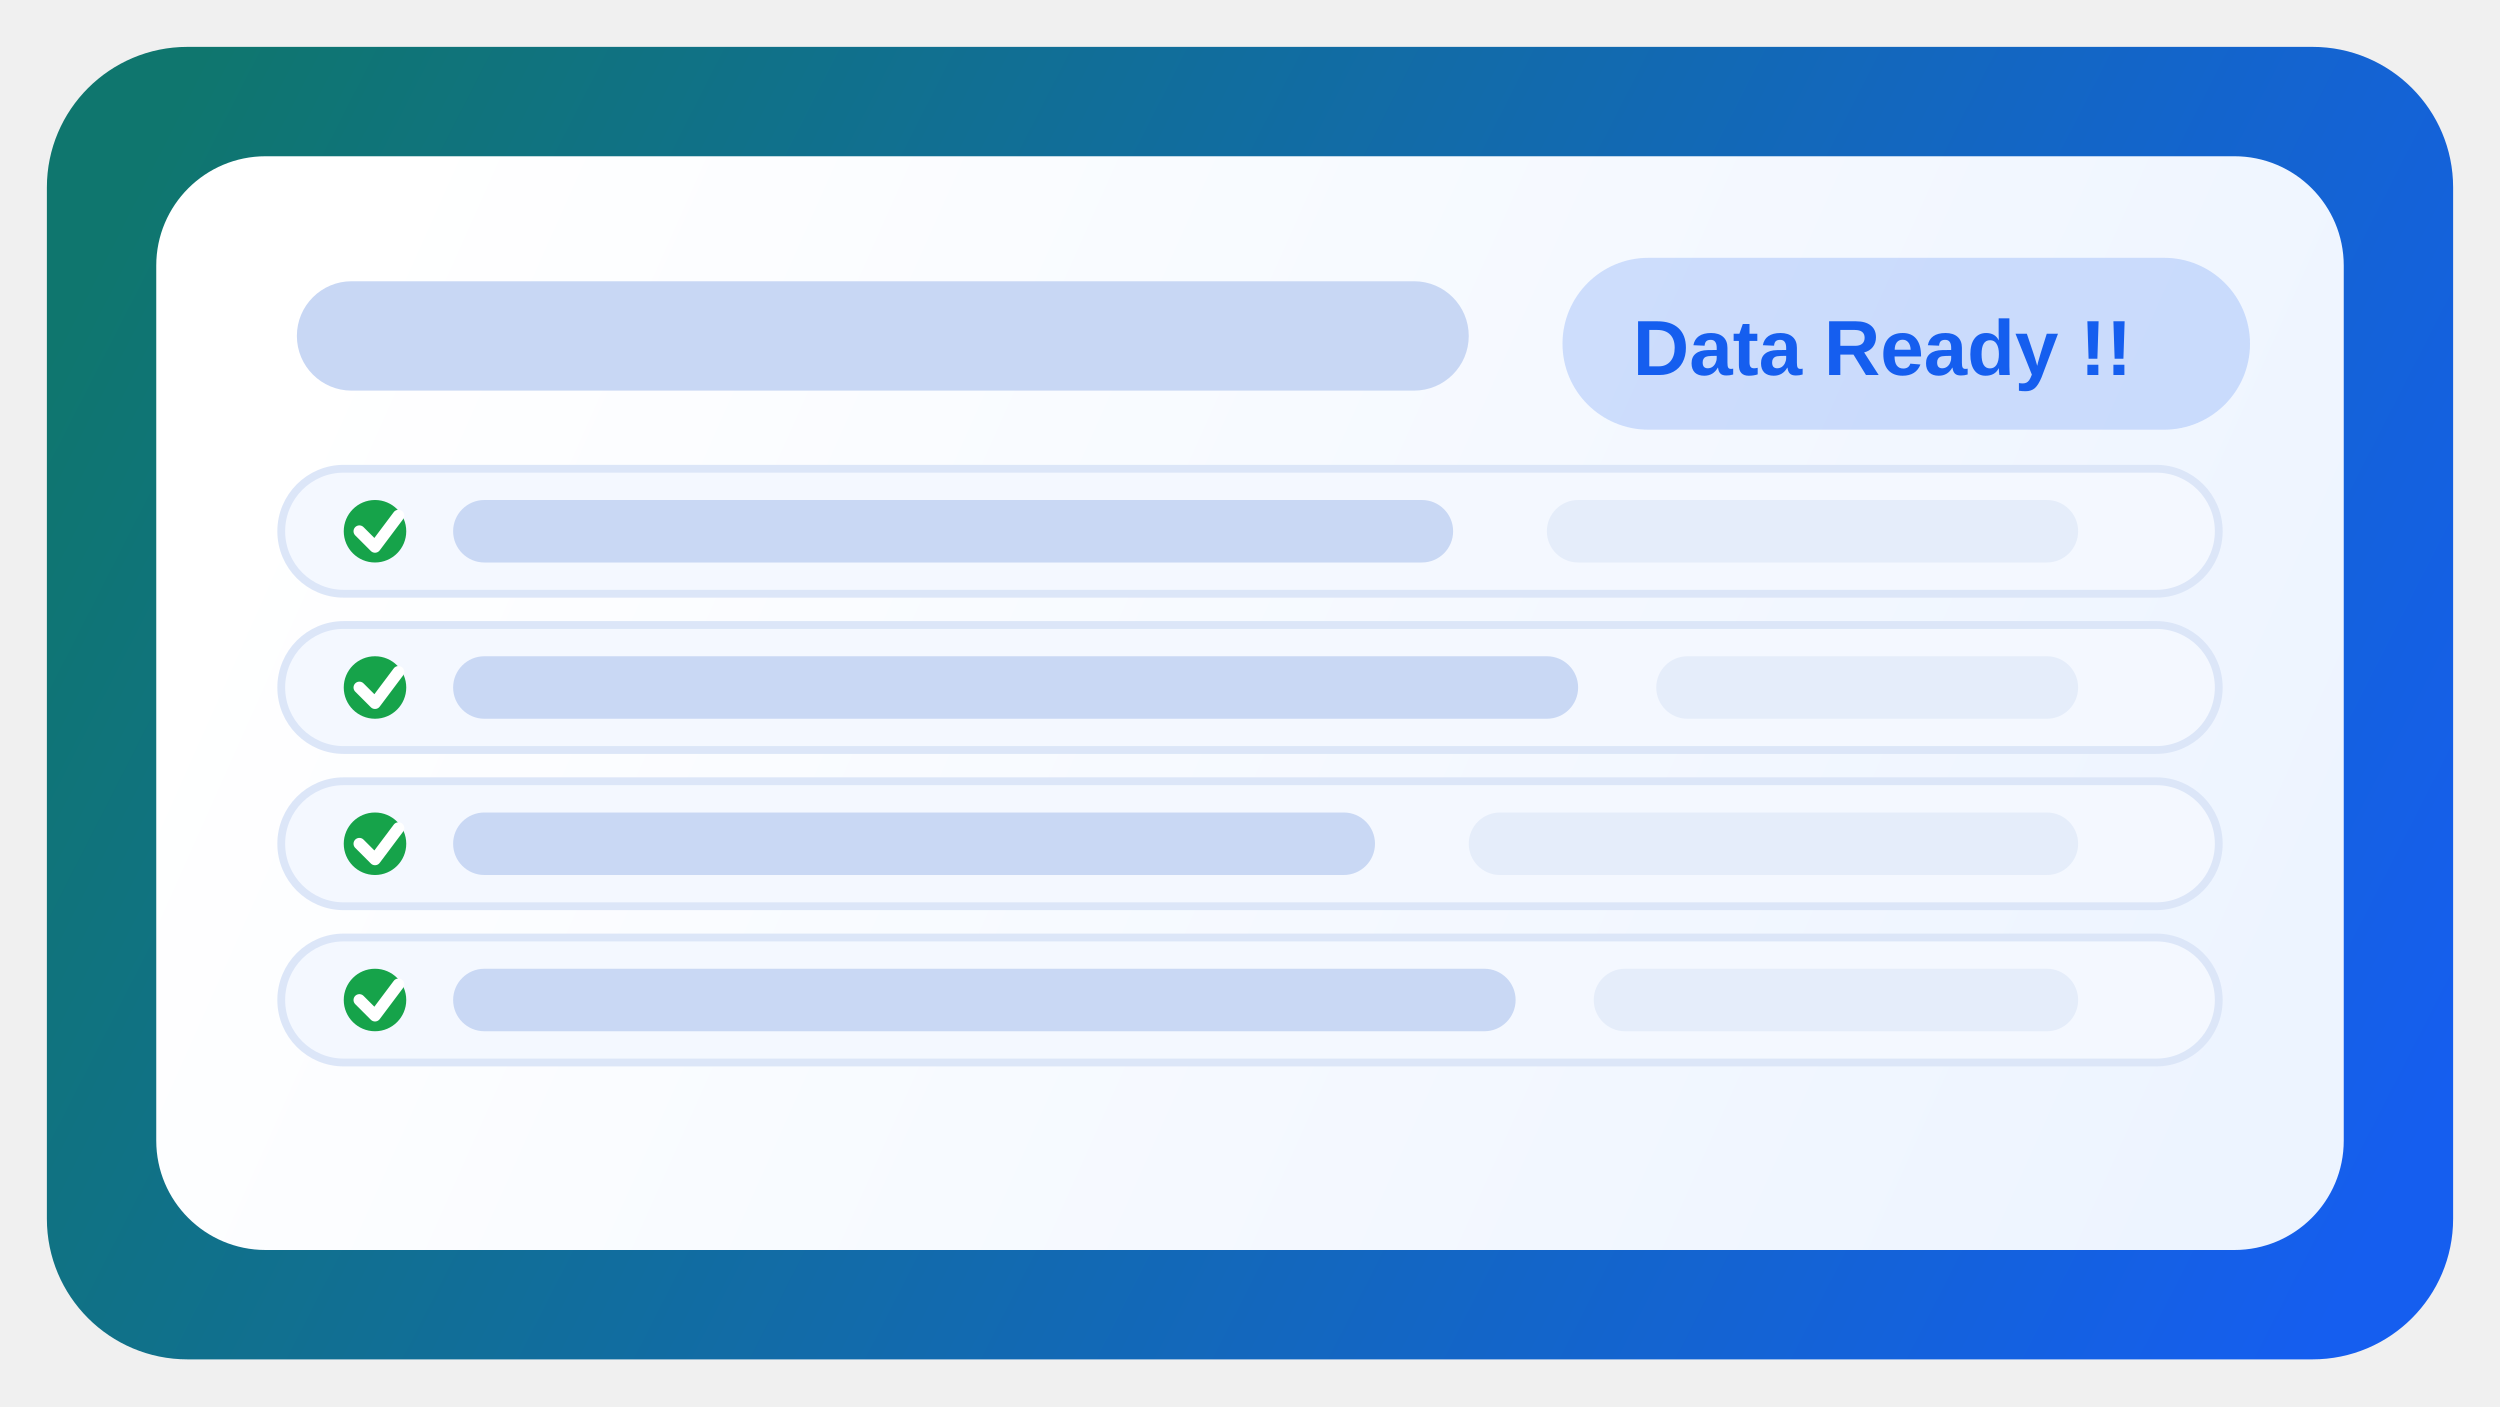
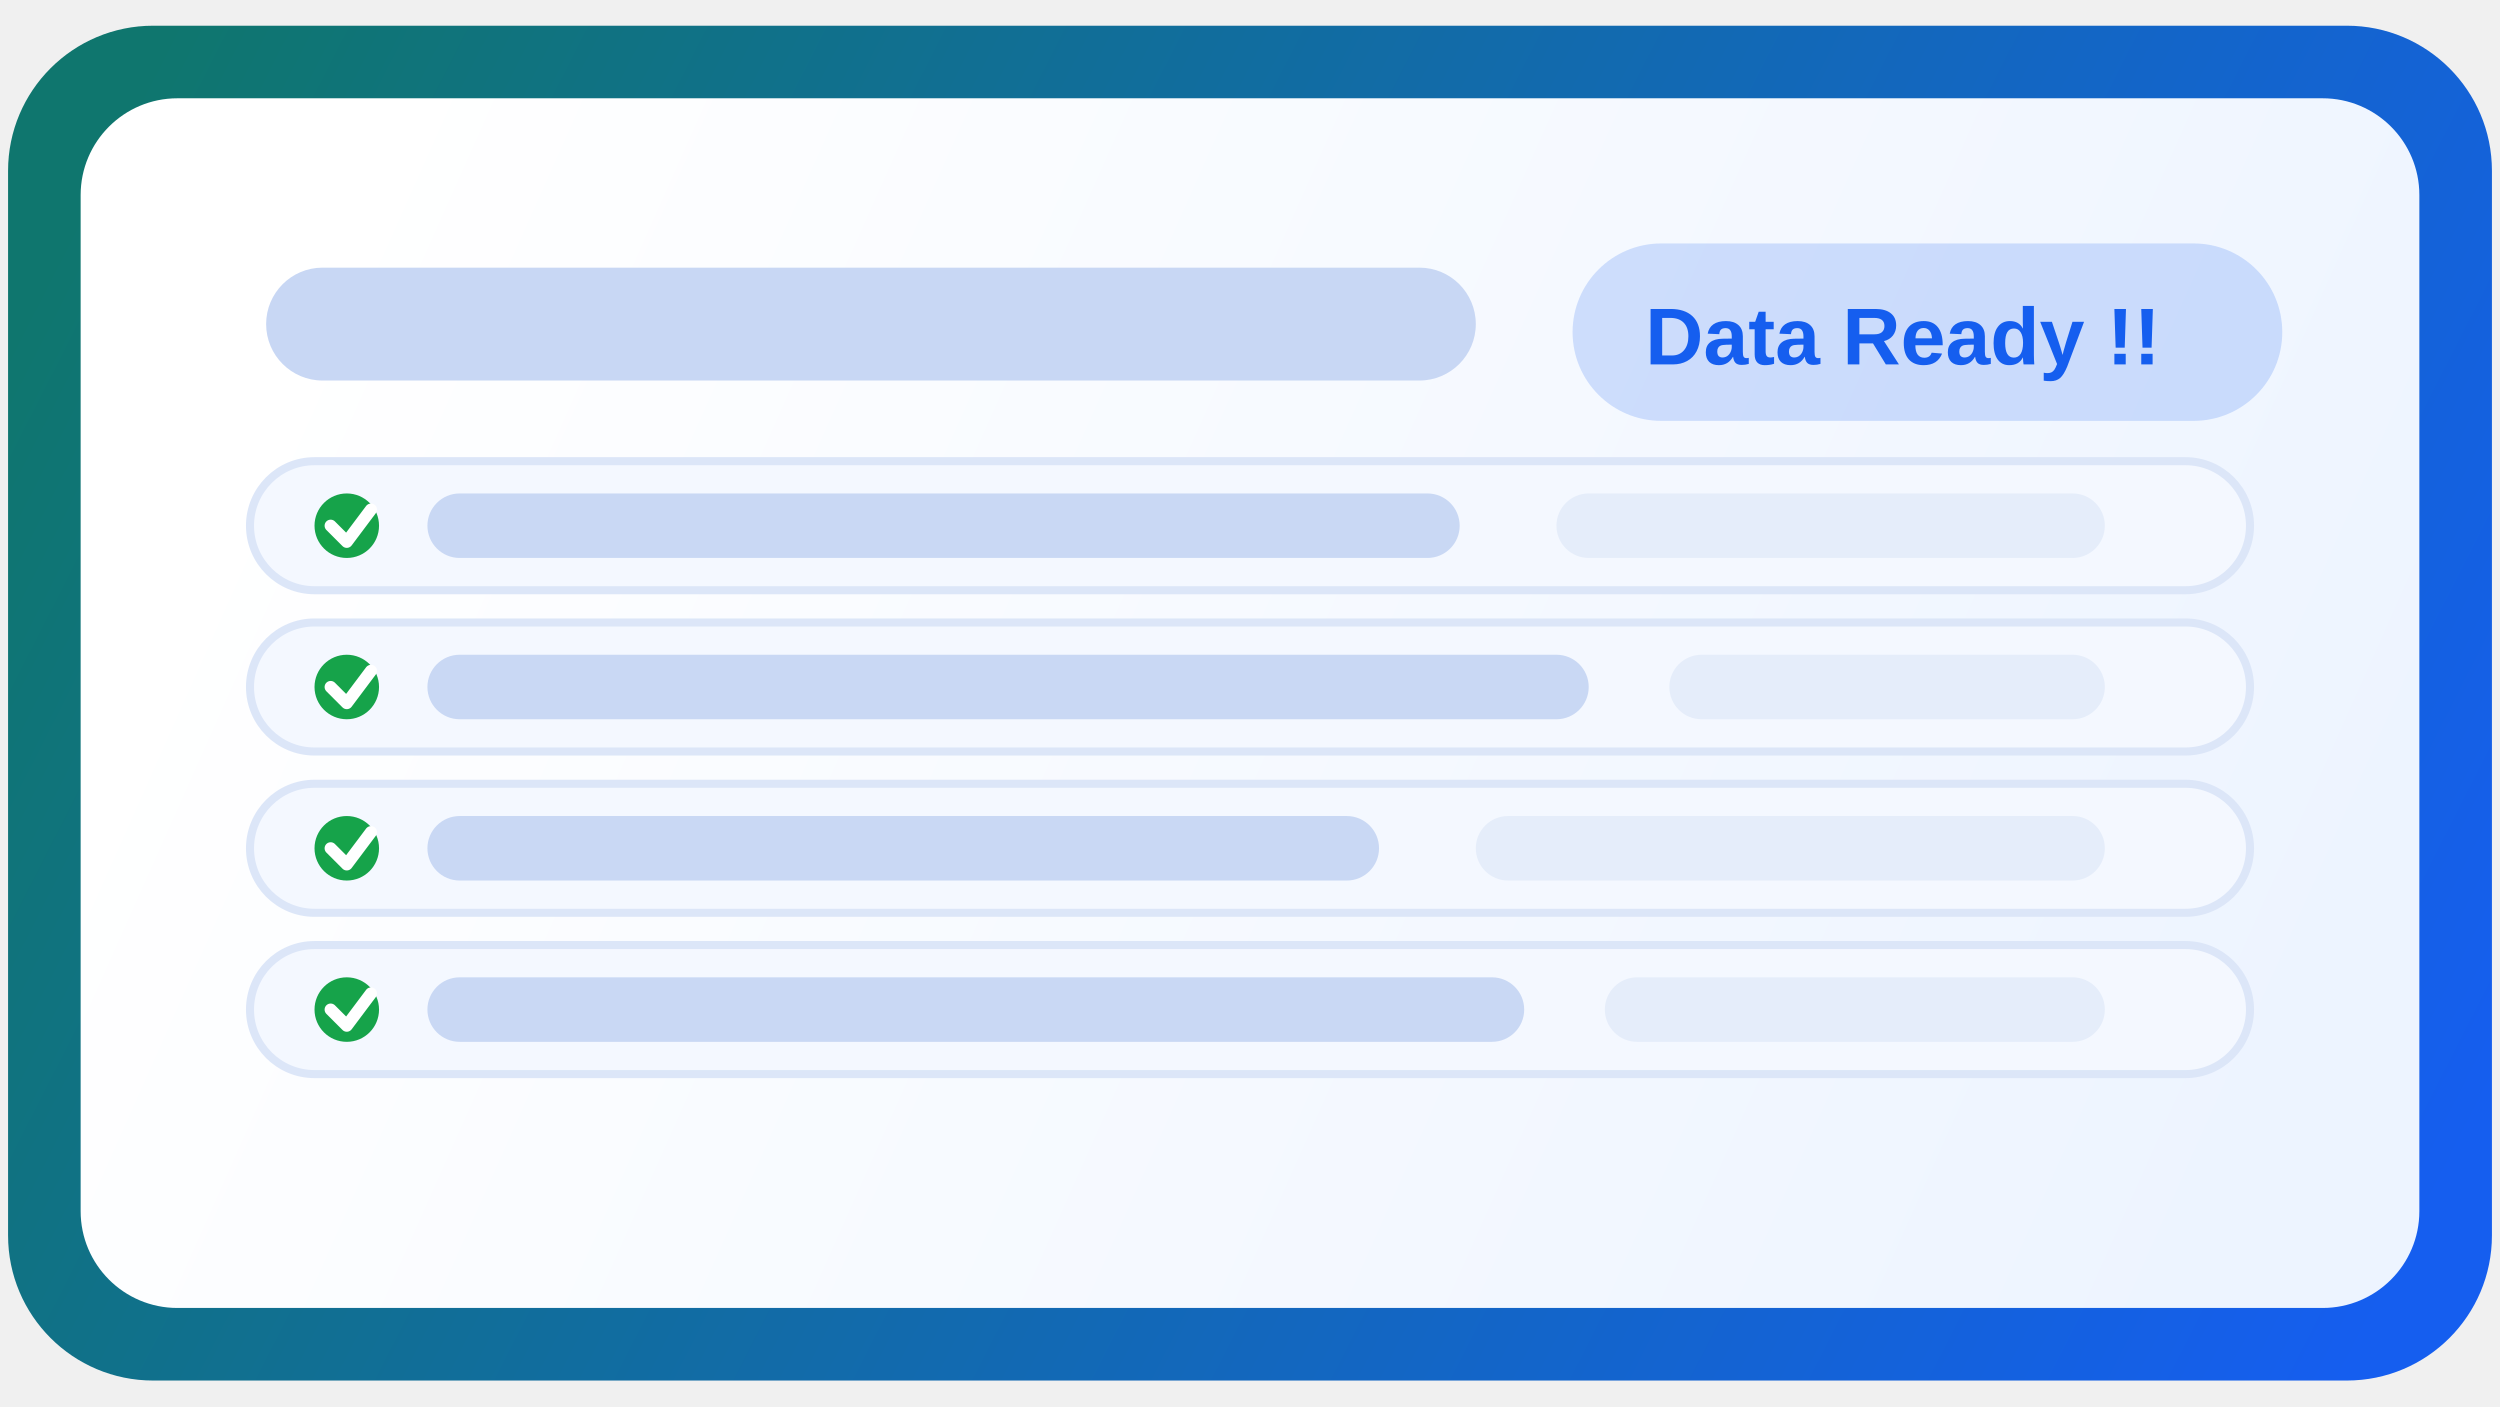
- <svg xmlns="http://www.w3.org/2000/svg" width="320" height="180" viewBox="0 0 320 180" fill="none">
+ <svg xmlns="http://www.w3.org/2000/svg" width="320" height="180" viewBox="5 3 310 174" fill="none">
  <defs>
    <linearGradient id="bg" x1="20" y1="18" x2="302" y2="162" gradientUnits="userSpaceOnUse">
      <stop stop-color="#0F766E" />
      <stop offset="1" stop-color="#155EEF" />
    </linearGradient>
    <linearGradient id="panel" x1="42" y1="40" x2="284" y2="148" gradientUnits="userSpaceOnUse">
      <stop stop-color="#FFFFFF" />
      <stop offset="1" stop-color="#EDF4FF" />
    </linearGradient>
  </defs>
  <rect x="6" y="6" width="308" height="168" rx="18" fill="url(#bg)" />
-   <rect x="20" y="20" width="280" height="140" rx="14" fill="url(#panel)" />
+   <rect x="15" y="15" width="290" height="150" rx="12" fill="url(#panel)" />
  <rect x="38" y="36" width="150" height="14" rx="7" fill="#C8D7F4" />
  <rect x="200" y="33" width="88" height="22" rx="11" fill="#155EEF" opacity="0.18" />
  <text x="209" y="48" fill="#155EEF" font-family="Segoe UI, Arial, sans-serif" font-size="10" font-weight="700">Data Ready !!</text>
  <rect x="36" y="60" width="248" height="16" rx="8" fill="#F4F8FF" stroke="#DCE6F8" />
  <circle cx="48" cy="68" r="4" fill="#16A34A" />
  <path d="M46 68L48 70L51 66" stroke="white" stroke-width="1.5" stroke-linecap="round" stroke-linejoin="round" />
  <rect x="58" y="64" width="128" height="8" rx="4" fill="#C9D8F4" />
  <rect x="198" y="64" width="68" height="8" rx="4" fill="#E5EDFA" />
  <rect x="36" y="80" width="248" height="16" rx="8" fill="#F4F8FF" stroke="#DCE6F8" />
  <circle cx="48" cy="88" r="4" fill="#16A34A" />
  <path d="M46 88L48 90L51 86" stroke="white" stroke-width="1.5" stroke-linecap="round" stroke-linejoin="round" />
  <rect x="58" y="84" width="144" height="8" rx="4" fill="#C9D8F4" />
  <rect x="212" y="84" width="54" height="8" rx="4" fill="#E5EDFA" />
  <rect x="36" y="100" width="248" height="16" rx="8" fill="#F4F8FF" stroke="#DCE6F8" />
  <circle cx="48" cy="108" r="4" fill="#16A34A" />
  <path d="M46 108L48 110L51 106" stroke="white" stroke-width="1.5" stroke-linecap="round" stroke-linejoin="round" />
  <rect x="58" y="104" width="118" height="8" rx="4" fill="#C9D8F4" />
  <rect x="188" y="104" width="78" height="8" rx="4" fill="#E5EDFA" />
  <rect x="36" y="120" width="248" height="16" rx="8" fill="#F4F8FF" stroke="#DCE6F8" />
  <circle cx="48" cy="128" r="4" fill="#16A34A" />
  <path d="M46 128L48 130L51 126" stroke="white" stroke-width="1.5" stroke-linecap="round" stroke-linejoin="round" />
  <rect x="58" y="124" width="136" height="8" rx="4" fill="#C9D8F4" />
  <rect x="204" y="124" width="62" height="8" rx="4" fill="#E5EDFA" />
</svg>
